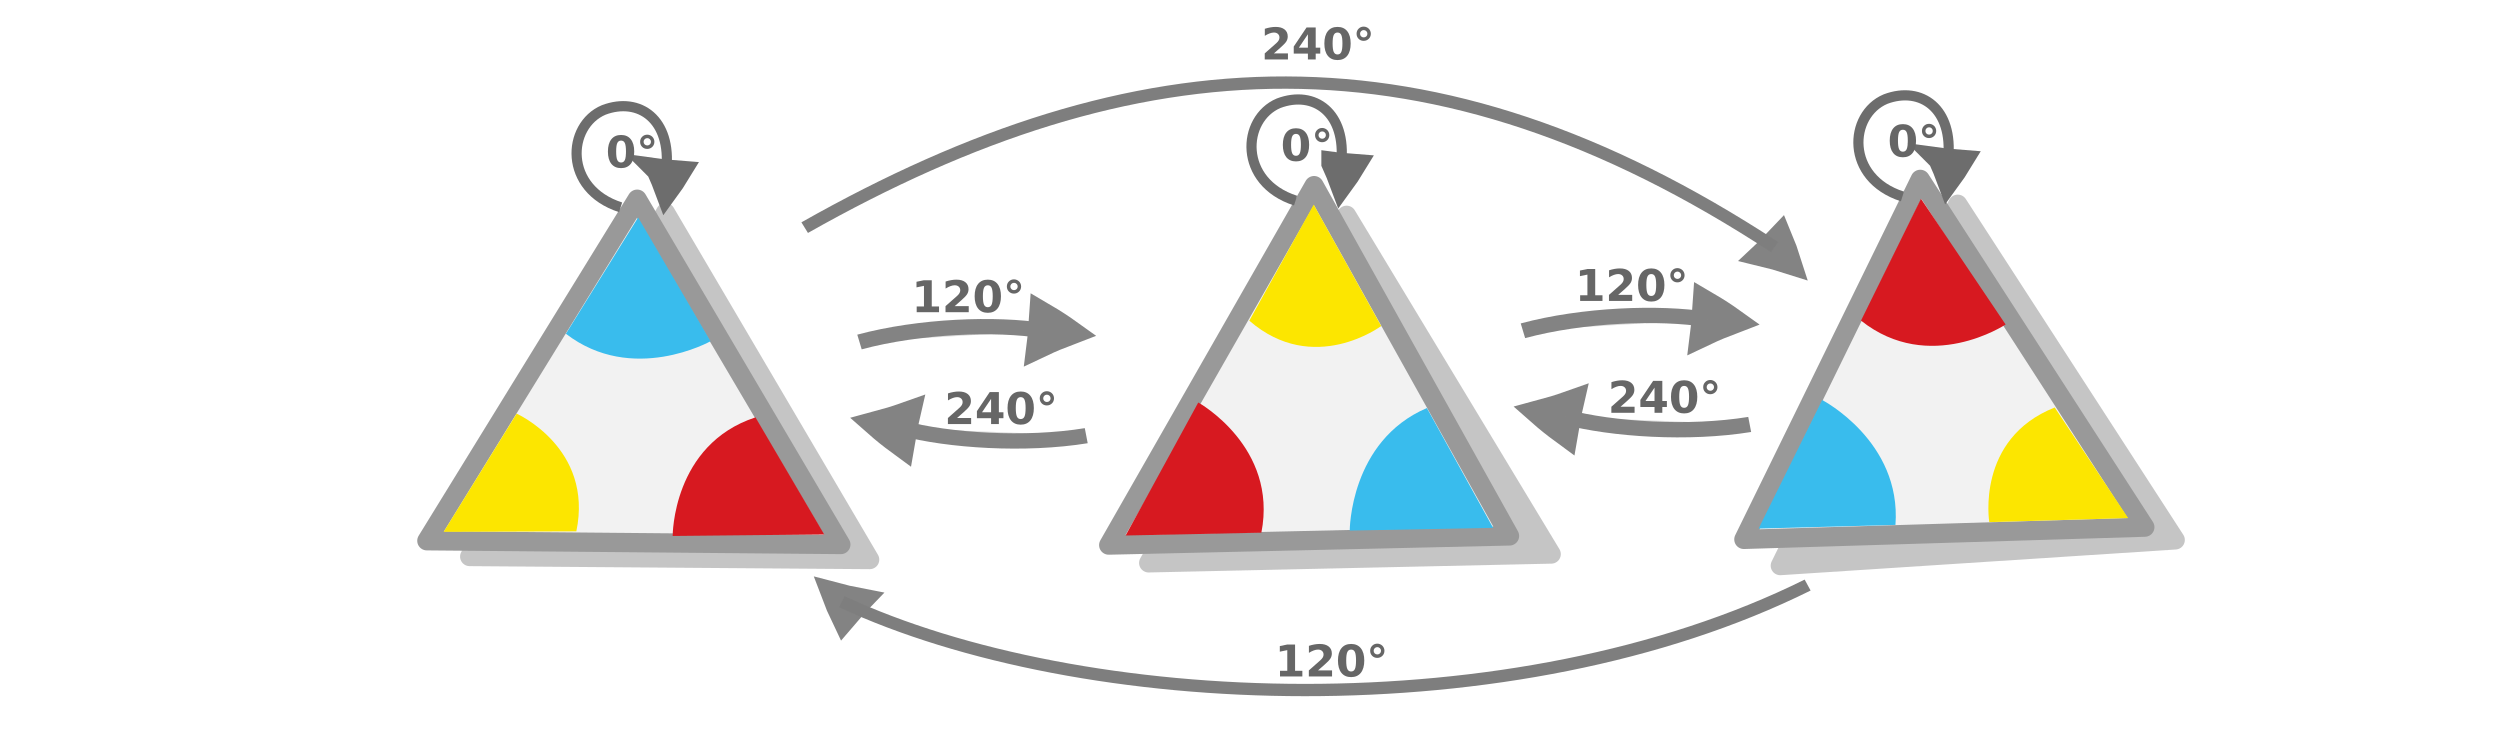
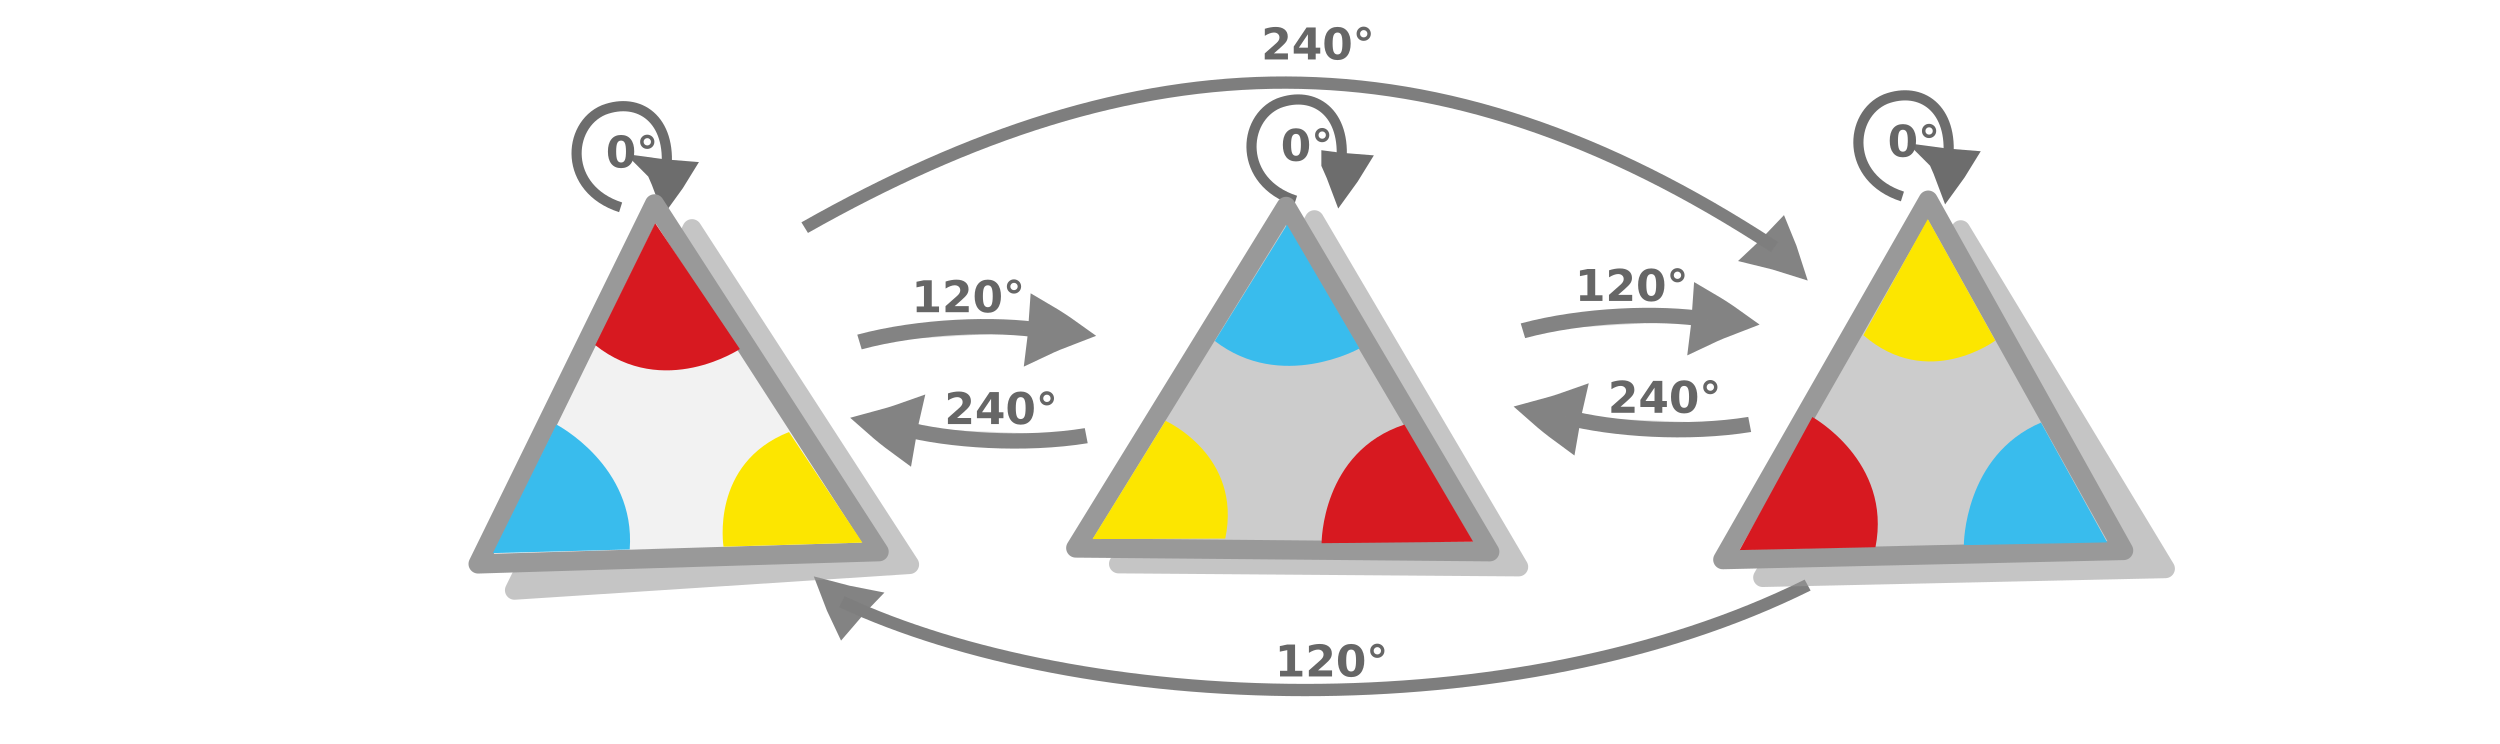
<svg xmlns="http://www.w3.org/2000/svg" viewBox="0 0 595.3 177" version="1.1" id="svg3397">
  <defs id="defs3401" />
  <g id="layer1" style="display:inline">
    <g style="font-style:normal;font-weight:normal;font-size:39.762px;line-height:1.25;font-family:sans-serif;letter-spacing:0px;word-spacing:0px;fill:#000000;fill-opacity:1;stroke:none;stroke-width:0.994" id="text1739" />
    <g style="fill:#dddddd;stroke:#838383;stroke-width:6.389;stroke-miterlimit:10" id="g1482-5-6" transform="matrix(0.3475747,0.1425288,-0.1466068,0.3329914,346.7288,-52.51469)">
      <path style="stroke-width:16.098" id="path1478-9-3" d="m 299.696,211.397 c 5.306,-0.863 10.768,-1.466 16.337,-1.934 -3.454,-4.165 -7.181,-8.262 -11.18,-12.292 -1.784,4.973 -2.932,8.935 -5.157,14.226 z" />
      <path style="fill:none;stroke:#7e7e7e;stroke-width:8.093;stroke-linecap:butt;stroke-linejoin:miter;stroke-miterlimit:10;stroke-dasharray:none;stroke-opacity:1" d="M -263.526,433.286 C -118.244,236.264 48.205,153.453 304.281,204.149" id="path1674-3" />
    </g>
    <g aria-label="120° " style="font-style:normal;font-weight:normal;font-size:10.439px;line-height:1.25;font-family:sans-serif;display:inline;fill:#666666;fill-opacity:1;stroke:none;stroke-width:0.261" id="text5016-7-72">
      <path d="m 304.794,159.729 h 1.733 v -4.919 l -1.779,0.367 v -1.335 l 1.769,-0.367 h 1.866 v 6.254 h 1.733 v 1.356 h -5.321 z" style="font-style:normal;font-variant:normal;font-weight:bold;font-stretch:normal;font-family:sans-serif;-inkscape-font-specification:'sans-serif Bold';fill:#666666;stroke-width:0.261" id="path104121" />
      <path d="m 313.841,159.642 h 3.349 v 1.442 h -5.53 v -1.442 l 2.778,-2.452 q 0.372,-0.336 0.55,-0.658 0.178,-0.321 0.178,-0.668 0,-0.535 -0.362,-0.861 -0.357,-0.326 -0.953,-0.326 -0.459,0 -1.004,0.199 -0.545,0.194 -1.167,0.581 v -1.672 q 0.663,-0.219 1.31,-0.331 0.647,-0.117 1.269,-0.117 1.366,0 2.12,0.601 0.759,0.601 0.759,1.677 0,0.622 -0.321,1.162 -0.321,0.535 -1.351,1.437 z" style="font-style:normal;font-variant:normal;font-weight:bold;font-stretch:normal;font-family:sans-serif;-inkscape-font-specification:'sans-serif Bold';fill:#666666;stroke-width:0.261" id="path104123" />
      <path d="m 322.899,157.272 q 0,-1.427 -0.27,-2.008 -0.265,-0.586 -0.897,-0.586 -0.632,0 -0.902,0.586 -0.27,0.581 -0.27,2.008 0,1.442 0.27,2.034 0.27,0.591 0.902,0.591 0.627,0 0.897,-0.591 0.27,-0.591 0.27,-2.034 z m 1.962,0.015 q 0,1.891 -0.816,2.921 -0.816,1.024 -2.314,1.024 -1.504,0 -2.319,-1.024 -0.816,-1.03 -0.816,-2.921 0,-1.896 0.816,-2.921 0.816,-1.03 2.319,-1.03 1.499,0 2.314,1.03 0.816,1.024 0.816,2.921 z" style="font-style:normal;font-variant:normal;font-weight:bold;font-stretch:normal;font-family:sans-serif;-inkscape-font-specification:'sans-serif Bold';fill:#666666;stroke-width:0.261" id="path104125" />
      <path d="m 327.97,154.092 q -0.367,0 -0.622,0.255 -0.255,0.255 -0.255,0.622 0,0.367 0.25,0.617 0.255,0.25 0.627,0.25 0.367,0 0.622,-0.25 0.255,-0.255 0.255,-0.617 0,-0.367 -0.26,-0.622 -0.255,-0.255 -0.617,-0.255 z m 0,-0.826 q 0.336,0 0.647,0.133 0.311,0.127 0.556,0.367 0.24,0.245 0.362,0.55 0.127,0.306 0.127,0.652 0,0.342 -0.127,0.652 -0.122,0.306 -0.352,0.535 -0.245,0.245 -0.561,0.377 -0.316,0.127 -0.663,0.127 -0.719,0 -1.208,-0.484 -0.484,-0.489 -0.484,-1.208 0,-0.719 0.489,-1.208 0.494,-0.494 1.213,-0.494 z" style="font-style:normal;font-variant:normal;font-weight:bold;font-stretch:normal;font-family:sans-serif;-inkscape-font-specification:'sans-serif Bold';fill:#666666;stroke-width:0.261" id="path104127" />
    </g>
    <g id="g5310" transform="translate(237.3959,-32.05182)">
      <g style="fill:#dddddd;stroke:#838383;stroke-width:6.389;stroke-miterlimit:10" id="g1482" transform="matrix(0.4071839,-0.01439391,0.01381353,0.4181201,42.75289,18.54725)">
        <path style="stroke-width:35.526" id="path1478" transform="matrix(0.4768,-0.02932,0.03214,0.42867,147.58,197.367)" d="m 315.1,101.79 c 10.682,-4.135 21.77,-7.738 33.127,-11.074 -8.518,-8.139 -17.577,-16.01 -27.178,-23.616 -2.04,12.119 -3.103,21.663 -5.949,34.69 z" />
        <path style="stroke-width:10.649;paint-order:markers fill stroke" id="path1480" transform="matrix(0.89574,0,0,0.81736,18.384,154.236)" d="m 197.036,89.49 c 39.237,-9.724 89.303,-9.828 120.462,-3.317" />
      </g>
      <g aria-label="120° " style="font-style:normal;font-weight:normal;font-size:10.439px;line-height:1.25;font-family:sans-serif;fill:#666666;fill-opacity:1;stroke:none;stroke-width:0.261" id="text5016">
        <path d="m 138.866,102.36 h 1.733 v -4.919 l -1.779,0.367 v -1.335 l 1.769,-0.367 h 1.866 v 6.254 h 1.733 v 1.356 h -5.321 z" style="font-style:normal;font-variant:normal;font-weight:bold;font-stretch:normal;font-family:sans-serif;-inkscape-font-specification:'sans-serif Bold';fill:#666666;stroke-width:0.261" id="path104130" />
        <path d="m 147.913,102.273 h 3.349 v 1.442 h -5.53 v -1.442 l 2.778,-2.452 q 0.372,-0.336 0.55,-0.658 0.178,-0.321 0.178,-0.668 0,-0.535 -0.362,-0.861 -0.357,-0.326 -0.953,-0.326 -0.459,0 -1.004,0.199 -0.545,0.194 -1.167,0.581 v -1.672 q 0.663,-0.219 1.31,-0.331 0.647,-0.117 1.269,-0.117 1.366,0 2.12,0.601 0.759,0.601 0.759,1.677 0,0.622 -0.321,1.162 -0.321,0.535 -1.351,1.437 z" style="font-style:normal;font-variant:normal;font-weight:bold;font-stretch:normal;font-family:sans-serif;-inkscape-font-specification:'sans-serif Bold';fill:#666666;stroke-width:0.261" id="path104132" />
        <path d="m 156.971,99.903 q 0,-1.427 -0.27,-2.008 -0.265,-0.586 -0.897,-0.586 -0.632,0 -0.902,0.586 -0.27,0.581 -0.27,2.008 0,1.442 0.27,2.034 0.27,0.591 0.902,0.591 0.627,0 0.897,-0.591 0.27,-0.591 0.27,-2.034 z m 1.962,0.015 q 0,1.891 -0.816,2.921 -0.816,1.024 -2.314,1.024 -1.504,0 -2.319,-1.024 -0.816,-1.03 -0.816,-2.921 0,-1.896 0.816,-2.921 0.816,-1.03 2.319,-1.03 1.499,0 2.314,1.03 0.816,1.025 0.816,2.921 z" style="font-style:normal;font-variant:normal;font-weight:bold;font-stretch:normal;font-family:sans-serif;-inkscape-font-specification:'sans-serif Bold';fill:#666666;stroke-width:0.261" id="path104134" />
        <path d="m 162.042,96.723 q -0.367,0 -0.622,0.255 -0.255,0.255 -0.255,0.622 0,0.367 0.25,0.617 0.255,0.25 0.627,0.25 0.367,0 0.622,-0.25 0.255,-0.255 0.255,-0.617 0,-0.367 -0.26,-0.622 -0.255,-0.255 -0.617,-0.255 z m 0,-0.826 q 0.336,0 0.647,0.133 0.311,0.127 0.556,0.367 0.24,0.245 0.362,0.55 0.127,0.306 0.127,0.652 0,0.342 -0.127,0.652 -0.122,0.306 -0.352,0.535 -0.245,0.245 -0.561,0.377 -0.316,0.127 -0.663,0.127 -0.719,0 -1.208,-0.484 -0.484,-0.489 -0.484,-1.208 0,-0.719 0.489,-1.208 0.494,-0.494 1.213,-0.494 z" style="font-style:normal;font-variant:normal;font-weight:bold;font-stretch:normal;font-family:sans-serif;-inkscape-font-specification:'sans-serif Bold';fill:#666666;stroke-width:0.261" id="path104136" />
      </g>
      <g style="display:inline;fill:#dddddd;stroke:#838383;stroke-width:6.389;stroke-miterlimit:10" id="g1482-1" transform="matrix(-0.4065379,-0.02707046,0.02875949,-0.4173585,251.9259,233.2981)">
        <path style="stroke-width:35.526" id="path1478-0" transform="matrix(0.4768,-0.02932,0.03214,0.42867,147.58,197.367)" d="m 315.1,101.79 c 10.682,-4.135 21.77,-7.738 33.127,-11.074 -8.518,-8.139 -17.577,-16.01 -27.178,-23.616 -2.04,12.119 -3.103,21.663 -5.949,34.69 z" />
        <path style="stroke-width:10.649;paint-order:markers fill stroke" id="path1480-6" transform="matrix(0.89574,0,0,0.81736,18.384,154.236)" d="m 197.036,89.49 c 39.237,-9.724 89.303,-9.828 120.462,-3.317" />
      </g>
      <g aria-label="240° " style="font-style:normal;font-weight:normal;font-size:10.439px;line-height:1.25;font-family:sans-serif;display:inline;fill:#666666;fill-opacity:1;stroke:none;stroke-width:0.261" id="text5016-1">
        <path d="m 148.481,128.907 h 3.349 v 1.442 h -5.53 v -1.442 l 2.778,-2.452 q 0.372,-0.336 0.55,-0.658 0.178,-0.321 0.178,-0.668 0,-0.535 -0.362,-0.861 -0.357,-0.326 -0.953,-0.326 -0.459,0 -1.004,0.199 -0.545,0.194 -1.167,0.581 v -1.672 q 0.663,-0.219 1.31,-0.331 0.647,-0.117 1.269,-0.117 1.366,0 2.12,0.601 0.759,0.601 0.759,1.677 0,0.622 -0.321,1.162 -0.321,0.535 -1.351,1.437 z" style="font-style:normal;font-variant:normal;font-weight:bold;font-stretch:normal;font-family:sans-serif;-inkscape-font-specification:'sans-serif Bold';fill:#666666;stroke-width:0.261" id="path104139" />
        <path d="m 156.58,124.355 -2.151,3.186 h 2.151 z m -0.326,-1.616 h 2.182 v 4.801 h 1.086 v 1.422 h -1.086 v 1.386 h -1.855 v -1.386 h -3.374 v -1.682 z" style="font-style:normal;font-variant:normal;font-weight:bold;font-stretch:normal;font-family:sans-serif;-inkscape-font-specification:'sans-serif Bold';fill:#666666;stroke-width:0.261" id="path104141" />
        <path d="m 164.802,126.537 q 0,-1.427 -0.27,-2.008 -0.265,-0.586 -0.897,-0.586 -0.632,0 -0.902,0.586 -0.27,0.581 -0.27,2.008 0,1.442 0.27,2.034 0.27,0.591 0.902,0.591 0.627,0 0.897,-0.591 0.27,-0.591 0.27,-2.034 z m 1.962,0.015 q 0,1.891 -0.816,2.921 -0.816,1.024 -2.314,1.024 -1.504,0 -2.319,-1.024 -0.816,-1.03 -0.816,-2.921 0,-1.896 0.816,-2.921 0.816,-1.03 2.319,-1.03 1.499,0 2.314,1.03 0.816,1.024 0.816,2.921 z" style="font-style:normal;font-variant:normal;font-weight:bold;font-stretch:normal;font-family:sans-serif;-inkscape-font-specification:'sans-serif Bold';fill:#666666;stroke-width:0.261" id="path104143" />
        <path d="m 169.873,123.356 q -0.367,0 -0.622,0.255 -0.255,0.255 -0.255,0.622 0,0.367 0.25,0.617 0.255,0.25 0.627,0.25 0.367,0 0.622,-0.25 0.255,-0.255 0.255,-0.617 0,-0.367 -0.26,-0.622 -0.255,-0.255 -0.617,-0.255 z m 0,-0.826 q 0.336,0 0.647,0.133 0.311,0.127 0.556,0.367 0.24,0.245 0.362,0.55 0.127,0.306 0.127,0.652 0,0.342 -0.127,0.652 -0.122,0.306 -0.352,0.535 -0.245,0.245 -0.561,0.377 -0.316,0.127 -0.663,0.127 -0.719,0 -1.208,-0.484 -0.484,-0.489 -0.484,-1.208 0,-0.719 0.489,-1.208 0.494,-0.494 1.213,-0.494 z" style="font-style:normal;font-variant:normal;font-weight:bold;font-stretch:normal;font-family:sans-serif;-inkscape-font-specification:'sans-serif Bold';fill:#666666;stroke-width:0.261" id="path104145" />
      </g>
    </g>
    <g id="g5310-1" transform="translate(79.41534,-29.3769)" style="display:inline">
      <g style="fill:#dddddd;stroke:#838383;stroke-width:6.389;stroke-miterlimit:10" id="g1482-7" transform="matrix(0.4071839,-0.01439391,0.01381353,0.4181201,42.75289,18.54725)">
        <path style="stroke-width:35.526" id="path1478-7" transform="matrix(0.4768,-0.02932,0.03214,0.42867,147.58,197.367)" d="m 315.1,101.79 c 10.682,-4.135 21.77,-7.738 33.127,-11.074 -8.518,-8.139 -17.577,-16.01 -27.178,-23.616 -2.04,12.119 -3.103,21.663 -5.949,34.69 z" />
        <path style="stroke-width:10.649;paint-order:markers fill stroke" id="path1480-1" transform="matrix(0.89574,0,0,0.81736,18.384,154.236)" d="m 197.036,89.49 c 39.237,-9.724 89.303,-9.828 120.462,-3.317" />
      </g>
      <g aria-label="120° " style="font-style:normal;font-weight:normal;font-size:10.439px;line-height:1.25;font-family:sans-serif;fill:#666666;fill-opacity:1;stroke:none;stroke-width:0.261" id="text5016-15">
        <path d="m 138.866,102.36 h 1.733 v -4.919 l -1.779,0.367 v -1.335 l 1.769,-0.367 h 1.866 v 6.254 h 1.733 v 1.356 h -5.321 z" style="font-style:normal;font-variant:normal;font-weight:bold;font-stretch:normal;font-family:sans-serif;-inkscape-font-specification:'sans-serif Bold';fill:#666666;stroke-width:0.261" id="path104148" />
        <path d="m 147.913,102.273 h 3.349 v 1.442 h -5.53 v -1.442 l 2.778,-2.452 q 0.372,-0.336 0.55,-0.658 0.178,-0.321 0.178,-0.668 0,-0.535 -0.362,-0.861 -0.357,-0.326 -0.953,-0.326 -0.459,0 -1.004,0.199 -0.545,0.194 -1.167,0.581 v -1.672 q 0.663,-0.219 1.31,-0.331 0.647,-0.117 1.269,-0.117 1.366,0 2.12,0.601 0.759,0.601 0.759,1.677 0,0.622 -0.321,1.162 -0.321,0.535 -1.351,1.437 z" style="font-style:normal;font-variant:normal;font-weight:bold;font-stretch:normal;font-family:sans-serif;-inkscape-font-specification:'sans-serif Bold';fill:#666666;stroke-width:0.261" id="path104150" />
        <path d="m 156.971,99.903 q 0,-1.427 -0.27,-2.008 -0.265,-0.586 -0.897,-0.586 -0.632,0 -0.902,0.586 -0.27,0.581 -0.27,2.008 0,1.442 0.27,2.034 0.27,0.591 0.902,0.591 0.627,0 0.897,-0.591 0.27,-0.591 0.27,-2.034 z m 1.962,0.015 q 0,1.891 -0.816,2.921 -0.816,1.024 -2.314,1.024 -1.504,0 -2.319,-1.024 -0.816,-1.03 -0.816,-2.921 0,-1.896 0.816,-2.921 0.816,-1.03 2.319,-1.03 1.499,0 2.314,1.03 0.816,1.025 0.816,2.921 z" style="font-style:normal;font-variant:normal;font-weight:bold;font-stretch:normal;font-family:sans-serif;-inkscape-font-specification:'sans-serif Bold';fill:#666666;stroke-width:0.261" id="path104152" />
        <path d="m 162.042,96.723 q -0.367,0 -0.622,0.255 -0.255,0.255 -0.255,0.622 0,0.367 0.25,0.617 0.255,0.25 0.627,0.25 0.367,0 0.622,-0.25 0.255,-0.255 0.255,-0.617 0,-0.367 -0.26,-0.622 -0.255,-0.255 -0.617,-0.255 z m 0,-0.826 q 0.336,0 0.647,0.133 0.311,0.127 0.556,0.367 0.24,0.245 0.362,0.55 0.127,0.306 0.127,0.652 0,0.342 -0.127,0.652 -0.122,0.306 -0.352,0.535 -0.245,0.245 -0.561,0.377 -0.316,0.127 -0.663,0.127 -0.719,0 -1.208,-0.484 -0.484,-0.489 -0.484,-1.208 0,-0.719 0.489,-1.208 0.494,-0.494 1.213,-0.494 z" style="font-style:normal;font-variant:normal;font-weight:bold;font-stretch:normal;font-family:sans-serif;-inkscape-font-specification:'sans-serif Bold';fill:#666666;stroke-width:0.261" id="path104154" />
      </g>
      <g style="display:inline;fill:#dddddd;stroke:#838383;stroke-width:6.389;stroke-miterlimit:10" id="g1482-1-7" transform="matrix(-0.4065379,-0.02707046,0.02875949,-0.4173585,251.9259,233.2981)">
        <path style="stroke-width:35.526" id="path1478-0-7" transform="matrix(0.4768,-0.02932,0.03214,0.42867,147.58,197.367)" d="m 315.1,101.79 c 10.682,-4.135 21.77,-7.738 33.127,-11.074 -8.518,-8.139 -17.577,-16.01 -27.178,-23.616 -2.04,12.119 -3.103,21.663 -5.949,34.69 z" />
        <path style="stroke-width:10.649;paint-order:markers fill stroke" id="path1480-6-6" transform="matrix(0.89574,0,0,0.81736,18.384,154.236)" d="m 197.036,89.49 c 39.237,-9.724 89.303,-9.828 120.462,-3.317" />
      </g>
      <g aria-label="240° " style="font-style:normal;font-weight:normal;font-size:10.439px;line-height:1.25;font-family:sans-serif;display:inline;fill:#666666;fill-opacity:1;stroke:none;stroke-width:0.261" id="text5016-1-7">
        <path d="m 148.481,128.907 h 3.349 v 1.442 h -5.53 v -1.442 l 2.778,-2.452 q 0.372,-0.336 0.55,-0.658 0.178,-0.321 0.178,-0.668 0,-0.535 -0.362,-0.861 -0.357,-0.326 -0.953,-0.326 -0.459,0 -1.004,0.199 -0.545,0.194 -1.167,0.581 v -1.672 q 0.663,-0.219 1.31,-0.331 0.647,-0.117 1.269,-0.117 1.366,0 2.12,0.601 0.759,0.601 0.759,1.677 0,0.622 -0.321,1.162 -0.321,0.535 -1.351,1.437 z" style="font-style:normal;font-variant:normal;font-weight:bold;font-stretch:normal;font-family:sans-serif;-inkscape-font-specification:'sans-serif Bold';fill:#666666;stroke-width:0.261" id="path104157" />
        <path d="m 156.58,124.355 -2.151,3.186 h 2.151 z m -0.326,-1.616 h 2.182 v 4.801 h 1.086 v 1.422 h -1.086 v 1.386 h -1.855 v -1.386 h -3.374 v -1.682 z" style="font-style:normal;font-variant:normal;font-weight:bold;font-stretch:normal;font-family:sans-serif;-inkscape-font-specification:'sans-serif Bold';fill:#666666;stroke-width:0.261" id="path104159" />
        <path d="m 164.802,126.537 q 0,-1.427 -0.27,-2.008 -0.265,-0.586 -0.897,-0.586 -0.632,0 -0.902,0.586 -0.27,0.581 -0.27,2.008 0,1.442 0.27,2.034 0.27,0.591 0.902,0.591 0.627,0 0.897,-0.591 0.27,-0.591 0.27,-2.034 z m 1.962,0.015 q 0,1.891 -0.816,2.921 -0.816,1.024 -2.314,1.024 -1.504,0 -2.319,-1.024 -0.816,-1.03 -0.816,-2.921 0,-1.896 0.816,-2.921 0.816,-1.03 2.319,-1.03 1.499,0 2.314,1.03 0.816,1.024 0.816,2.921 z" style="font-style:normal;font-variant:normal;font-weight:bold;font-stretch:normal;font-family:sans-serif;-inkscape-font-specification:'sans-serif Bold';fill:#666666;stroke-width:0.261" id="path104161" />
        <path d="m 169.873,123.356 q -0.367,0 -0.622,0.255 -0.255,0.255 -0.255,0.622 0,0.367 0.25,0.617 0.255,0.25 0.627,0.25 0.367,0 0.622,-0.25 0.255,-0.255 0.255,-0.617 0,-0.367 -0.26,-0.622 -0.255,-0.255 -0.617,-0.255 z m 0,-0.826 q 0.336,0 0.647,0.133 0.311,0.127 0.556,0.367 0.24,0.245 0.362,0.55 0.127,0.306 0.127,0.652 0,0.342 -0.127,0.652 -0.122,0.306 -0.352,0.535 -0.245,0.245 -0.561,0.377 -0.316,0.127 -0.663,0.127 -0.719,0 -1.208,-0.484 -0.484,-0.489 -0.484,-1.208 0,-0.719 0.489,-1.208 0.494,-0.494 1.213,-0.494 z" style="font-style:normal;font-variant:normal;font-weight:bold;font-stretch:normal;font-family:sans-serif;-inkscape-font-specification:'sans-serif Bold';fill:#666666;stroke-width:0.261" id="path104163" />
      </g>
    </g>
-     <g id="g1779" transform="matrix(1.091619,0,0,1.091619,-188.2861,-3.402827)" style="display:inline">
-       <path style="opacity:0.57;fill:#999999;stroke:#999999;stroke-width:4.165;stroke-linecap:butt;stroke-linejoin:round;stroke-miterlimit:4;stroke-dasharray:none;stroke-opacity:1" d="M 362.2,125.191 317.644,49.477 274.924,124.53 Z" id="path1725-3" />
-       <path style="fill:#f2f2f2;stroke:#999999;stroke-width:4.2;stroke-linecap:butt;stroke-linejoin:round;stroke-miterlimit:4;stroke-dasharray:none;stroke-opacity:1" d="M 355.899,121.897 311.474,46.568 265.595,121.078 Z" id="path1725" />
-       <path style="fill:#39bced;fill-opacity:1;stroke:#000000;stroke-width:0;stroke-linecap:butt;stroke-linejoin:miter;stroke-miterlimit:4;stroke-dasharray:none;stroke-opacity:1" d="m 295.924,75.922 c 14.507,11.167 31.546,1.635 31.546,1.635 L 311.684,50.552 Z" id="path1742" />
-       <path style="fill:#d71920;fill-opacity:1;stroke:#000000;stroke-width:0;stroke-linecap:butt;stroke-linejoin:miter;stroke-miterlimit:4;stroke-dasharray:none;stroke-opacity:1" d="m 337.278,94.155 c -18.135,5.947 -18.061,25.877 -18.061,25.877 l 33.059,-0.334 z" id="path1742-6" />
-       <path style="fill:#fce600;fill-opacity:1;stroke:#000000;stroke-width:0;stroke-linecap:butt;stroke-linejoin:miter;stroke-miterlimit:4;stroke-dasharray:none;stroke-opacity:1" d="M 298.206,119.022 C 301.983,100.862 285.178,93.346 285.178,93.346 L 269.253,119.129 Z" id="path1742-6-7" />
-     </g>
-     <g id="g1779-5" transform="matrix(-0.5328988,0.9527067,-0.9527067,-0.5328988,569.7963,-144.3121)" style="display:inline">
-       <path style="opacity:0.57;fill:#999999;stroke:#999999;stroke-width:4.165;stroke-linecap:butt;stroke-linejoin:round;stroke-miterlimit:4;stroke-dasharray:none;stroke-opacity:1" d="M 355.045,112.399 310.489,36.685 267.768,111.738 Z" id="path1725-3-3" />
-       <path style="fill:#f2f2f2;stroke:#999999;stroke-width:4.2;stroke-linecap:butt;stroke-linejoin:round;stroke-miterlimit:4;stroke-dasharray:none;stroke-opacity:1" d="M 355.899,121.897 311.474,46.568 265.595,121.078 Z" id="path1725-5" />
-       <path style="fill:#39bced;fill-opacity:1;stroke:#000000;stroke-width:0;stroke-linecap:butt;stroke-linejoin:miter;stroke-miterlimit:4;stroke-dasharray:none;stroke-opacity:1" d="m 295.924,75.922 c 14.507,11.167 31.546,1.635 31.546,1.635 L 311.684,50.552 Z" id="path1742-62" />
-       <path style="fill:#d71920;fill-opacity:1;stroke:#000000;stroke-width:0;stroke-linecap:butt;stroke-linejoin:miter;stroke-miterlimit:4;stroke-dasharray:none;stroke-opacity:1" d="m 337.278,94.155 c -18.135,5.947 -18.061,25.877 -18.061,25.877 l 33.059,-0.334 z" id="path1742-6-9" />
-       <path style="fill:#fce600;fill-opacity:1;stroke:#000000;stroke-width:0;stroke-linecap:butt;stroke-linejoin:miter;stroke-miterlimit:4;stroke-dasharray:none;stroke-opacity:1" d="M 298.206,119.022 C 301.983,100.862 285.178,93.346 285.178,93.346 L 269.253,119.129 Z" id="path1742-6-7-1" />
-     </g>
-     <g id="g1779-5-2" transform="matrix(-0.6004419,-0.9116473,0.9116473,-0.6004419,559.8188,440.3558)" style="display:inline">
-       <path style="opacity:0.57;fill:#999999;stroke:#999999;stroke-width:4.165;stroke-linecap:butt;stroke-linejoin:round;stroke-miterlimit:4;stroke-dasharray:none;stroke-opacity:1" d="M 346.882,125.754 302.326,50.04 259.606,125.093 Z" id="path1725-3-3-7" />
-       <path style="fill:#f2f2f2;stroke:#999999;stroke-width:4.2;stroke-linecap:butt;stroke-linejoin:round;stroke-miterlimit:4;stroke-dasharray:none;stroke-opacity:1" d="M 355.899,121.897 311.474,46.568 265.595,121.078 Z" id="path1725-5-0" />
-       <path style="fill:#39bced;fill-opacity:1;stroke:#000000;stroke-width:0;stroke-linecap:butt;stroke-linejoin:miter;stroke-miterlimit:4;stroke-dasharray:none;stroke-opacity:1" d="m 295.924,75.922 c 14.507,11.167 31.546,1.635 31.546,1.635 L 311.684,50.552 Z" id="path1742-62-9" />
-       <path style="fill:#d71920;fill-opacity:1;stroke:#000000;stroke-width:0;stroke-linecap:butt;stroke-linejoin:miter;stroke-miterlimit:4;stroke-dasharray:none;stroke-opacity:1" d="m 337.278,94.155 c -18.135,5.947 -18.061,25.877 -18.061,25.877 l 33.059,-0.334 z" id="path1742-6-9-3" />
-       <path style="fill:#fce600;fill-opacity:1;stroke:#000000;stroke-width:0;stroke-linecap:butt;stroke-linejoin:miter;stroke-miterlimit:4;stroke-dasharray:none;stroke-opacity:1" d="M 298.206,119.022 C 301.983,100.862 285.178,93.346 285.178,93.346 L 269.253,119.129 Z" id="path1742-6-7-1-6" />
-     </g>
    <g style="display:inline;fill:#dddddd;stroke:#838383;stroke-width:6.389;stroke-miterlimit:10" id="g1482-5-6-0" transform="matrix(-0.3548843,-0.1258766,0.1282925,-0.339508,283.8891,252.4448)">
      <path style="stroke-width:16.098" id="path1478-9-3-8" d="m 299.696,211.397 c 5.306,-0.863 10.768,-1.466 16.337,-1.934 -3.454,-4.165 -7.181,-8.262 -11.18,-12.292 -1.784,4.973 -2.932,8.935 -5.157,14.226 z" />
      <path style="fill:none;stroke:#7e7e7e;stroke-width:8.093;stroke-linecap:butt;stroke-linejoin:miter;stroke-miterlimit:10;stroke-dasharray:none;stroke-opacity:1" d="M -257.91,428.836 C -116.579,274.181 142.485,190.197 309.803,206.678" id="path1674-3-8" />
    </g>
    <g aria-label="240° " style="font-style:normal;font-weight:normal;font-size:10.439px;line-height:1.25;font-family:sans-serif;display:inline;fill:#666666;fill-opacity:1;stroke:none;stroke-width:0.261" id="text5016-7-72-5">
      <path d="m 303.339,12.713 h 3.349 v 1.442 h -5.53 v -1.442 l 2.778,-2.452 q 0.372,-0.336 0.55,-0.658 0.178,-0.321 0.178,-0.668 0,-0.535 -0.362,-0.861 -0.357,-0.326 -0.953,-0.326 -0.459,0 -1.004,0.199 -0.545,0.194 -1.167,0.581 v -1.672 q 0.663,-0.219 1.31,-0.331 0.647,-0.117 1.269,-0.117 1.366,0 2.12,0.601 0.759,0.601 0.759,1.677 0,0.622 -0.321,1.162 -0.321,0.535 -1.351,1.437 z" style="font-style:normal;font-variant:normal;font-weight:bold;font-stretch:normal;font-family:sans-serif;-inkscape-font-specification:'sans-serif Bold';fill:#666666;stroke-width:0.261" id="path104166" />
      <path d="m 311.438,8.161 -2.151,3.186 h 2.151 z m -0.326,-1.616 h 2.182 v 4.801 h 1.086 v 1.422 h -1.086 v 1.386 h -1.855 v -1.386 h -3.374 v -1.682 z" style="font-style:normal;font-variant:normal;font-weight:bold;font-stretch:normal;font-family:sans-serif;-inkscape-font-specification:'sans-serif Bold';fill:#666666;stroke-width:0.261" id="path104168" />
      <path d="m 319.66,10.342 q 0,-1.427 -0.27,-2.008 -0.265,-0.586 -0.897,-0.586 -0.632,0 -0.902,0.586 -0.27,0.581 -0.27,2.008 0,1.442 0.27,2.034 0.27,0.591 0.902,0.591 0.627,0 0.897,-0.591 0.27,-0.591 0.27,-2.034 z m 1.962,0.015 q 0,1.891 -0.816,2.921 -0.816,1.025 -2.314,1.025 -1.504,0 -2.319,-1.025 -0.816,-1.03 -0.816,-2.921 0,-1.896 0.816,-2.921 0.816,-1.03 2.319,-1.03 1.499,0 2.314,1.03 0.816,1.025 0.816,2.921 z" style="font-style:normal;font-variant:normal;font-weight:bold;font-stretch:normal;font-family:sans-serif;-inkscape-font-specification:'sans-serif Bold';fill:#666666;stroke-width:0.261" id="path104170" />
      <path d="m 324.731,7.162 q -0.367,0 -0.622,0.255 -0.255,0.255 -0.255,0.622 0,0.367 0.25,0.617 0.255,0.25 0.627,0.25 0.367,0 0.622,-0.25 0.255,-0.255 0.255,-0.617 0,-0.367 -0.26,-0.622 -0.255,-0.255 -0.617,-0.255 z m 0,-0.826 q 0.336,0 0.647,0.133 0.311,0.127 0.556,0.367 0.24,0.245 0.362,0.55 0.127,0.306 0.127,0.652 0,0.342 -0.127,0.652 -0.122,0.306 -0.352,0.535 -0.245,0.245 -0.561,0.377 -0.316,0.127 -0.663,0.127 -0.719,0 -1.208,-0.484 -0.484,-0.489 -0.484,-1.208 0,-0.719 0.489,-1.208 0.494,-0.494 1.213,-0.494 z" style="font-style:normal;font-variant:normal;font-weight:bold;font-stretch:normal;font-family:sans-serif;-inkscape-font-specification:'sans-serif Bold';fill:#666666;stroke-width:0.261" id="path104172" />
    </g>
    <g stroke="#6d6d6d" fill="none" stroke-width="6.389" stroke-miterlimit="10" id="g3795" transform="matrix(0.4180386,0,0,0.4180386,-2.388392,-48.08072)">
      <path d="m 380.44,211.86 c 1.812,3.907 3.45,7.985 5.003,12.174 2.577,-3.5 5.042,-7.195 7.396,-11.087 -4.331,-0.365 -7.723,-0.447 -12.4,-1.088 z" stroke-width="13.021" id="path3791" />
      <path d="m 359.877,145.951 c -20.596,59.686 -86.692,54.158 -102.137,15.048 -13.232,-37.698 11.609,-71.008 64.182,-63.867" stroke-width="10.649" paint-order="markers fill stroke" transform="matrix(0.01423,0.54478,-0.5436,0.0117,433.444,35.347)" id="path3793" />
      <g aria-label="0° " style="font-style:normal;font-weight:normal;font-size:24.971px;line-height:1.25;font-family:sans-serif;display:inline;fill:#666666;fill-opacity:1;stroke:none;stroke-width:0.624" id="text5016-7-72-5-3">
        <path d="m 362.28,201.305 q 0,-3.414 -0.646,-4.804 -0.634,-1.402 -2.146,-1.402 -1.512,0 -2.158,1.402 -0.646,1.39 -0.646,4.804 0,3.451 0.646,4.865 0.646,1.414 2.158,1.414 1.5,0 2.146,-1.414 0.646,-1.414 0.646,-4.865 z m 4.694,0.037 q 0,4.524 -1.951,6.986 -1.951,2.451 -5.535,2.451 -3.597,0 -5.548,-2.451 -1.951,-2.463 -1.951,-6.986 0,-4.536 1.951,-6.986 1.951,-2.463 5.548,-2.463 3.585,0 5.535,2.463 1.951,2.451 1.951,6.986 z" style="font-style:normal;font-variant:normal;font-weight:bold;font-stretch:normal;font-family:sans-serif;-inkscape-font-specification:'sans-serif Bold';fill:#666666;stroke-width:0.624" id="path104175" />
        <path d="m 374.412,193.697 q -0.878,0 -1.488,0.61 -0.61,0.61 -0.61,1.488 0,0.878 0.597,1.475 0.61,0.597 1.5,0.597 0.878,0 1.488,-0.597 0.61,-0.61 0.61,-1.475 0,-0.878 -0.622,-1.488 -0.61,-0.61 -1.475,-0.61 z m 0,-1.975 q 0.805,0 1.548,0.317 0.744,0.305 1.329,0.878 0.573,0.585 0.866,1.317 0.305,0.732 0.305,1.561 0,0.817 -0.305,1.561 -0.293,0.732 -0.841,1.28 -0.585,0.585 -1.341,0.902 -0.756,0.305 -1.585,0.305 -1.719,0 -2.89,-1.158 -1.158,-1.171 -1.158,-2.89 0,-1.719 1.171,-2.89 1.183,-1.183 2.902,-1.183 z" style="font-style:normal;font-variant:normal;font-weight:bold;font-stretch:normal;font-family:sans-serif;-inkscape-font-specification:'sans-serif Bold';fill:#666666;stroke-width:0.624" id="path104177" />
      </g>
    </g>
    <g stroke="#6d6d6d" fill="none" stroke-width="6.389" stroke-miterlimit="10" id="g3795-7" transform="matrix(0.4180386,0,0,0.4180386,158.3235,-49.67801)" style="display:inline">
      <path d="m 380.44,211.86 c 1.812,3.907 3.45,7.985 5.003,12.174 2.577,-3.5 5.042,-7.195 7.396,-11.087 -4.331,-0.365 -7.723,-0.447 -12.4,-1.088 z" stroke-width="13.021" id="path3791-5" />
      <path d="m 359.877,145.951 c -20.596,59.686 -86.692,54.158 -102.137,15.048 -13.232,-37.698 11.609,-71.008 64.182,-63.867" stroke-width="10.649" paint-order="markers fill stroke" transform="matrix(0.01423,0.54478,-0.5436,0.0117,433.444,35.347)" id="path3793-3" />
      <g aria-label="0° " style="font-style:normal;font-weight:normal;font-size:24.971px;line-height:1.25;font-family:sans-serif;display:inline;fill:#666666;fill-opacity:1;stroke:none;stroke-width:0.624" id="text5016-7-72-5-3-5">
        <path d="m 362.28,201.305 q 0,-3.414 -0.646,-4.804 -0.634,-1.402 -2.146,-1.402 -1.512,0 -2.158,1.402 -0.646,1.39 -0.646,4.804 0,3.451 0.646,4.865 0.646,1.414 2.158,1.414 1.5,0 2.146,-1.414 0.646,-1.414 0.646,-4.865 z m 4.694,0.037 q 0,4.524 -1.951,6.986 -1.951,2.451 -5.535,2.451 -3.597,0 -5.548,-2.451 -1.951,-2.463 -1.951,-6.986 0,-4.536 1.951,-6.986 1.951,-2.463 5.548,-2.463 3.585,0 5.535,2.463 1.951,2.451 1.951,6.986 z" style="font-style:normal;font-variant:normal;font-weight:bold;font-stretch:normal;font-family:sans-serif;-inkscape-font-specification:'sans-serif Bold';fill:#666666;stroke-width:0.624" id="path104180" />
        <path d="m 374.412,193.697 q -0.878,0 -1.488,0.61 -0.61,0.61 -0.61,1.488 0,0.878 0.597,1.475 0.61,0.597 1.5,0.597 0.878,0 1.488,-0.597 0.61,-0.61 0.61,-1.475 0,-0.878 -0.622,-1.488 -0.61,-0.61 -1.475,-0.61 z m 0,-1.975 q 0.805,0 1.548,0.317 0.744,0.305 1.329,0.878 0.573,0.585 0.866,1.317 0.305,0.732 0.305,1.561 0,0.817 -0.305,1.561 -0.293,0.732 -0.841,1.28 -0.585,0.585 -1.341,0.902 -0.756,0.305 -1.585,0.305 -1.719,0 -2.89,-1.158 -1.158,-1.171 -1.158,-2.89 0,-1.719 1.171,-2.89 1.183,-1.183 2.902,-1.183 z" style="font-style:normal;font-variant:normal;font-weight:bold;font-stretch:normal;font-family:sans-serif;-inkscape-font-specification:'sans-serif Bold';fill:#666666;stroke-width:0.624" id="path104182" />
      </g>
    </g>
    <g stroke="#6d6d6d" fill="none" stroke-width="6.389" stroke-miterlimit="10" id="g3795-2" transform="matrix(0.4180386,0,0,0.4180386,302.8369,-50.66286)" style="display:inline">
      <path d="m 380.44,211.86 c 1.812,3.907 3.45,7.985 5.003,12.174 2.577,-3.5 5.042,-7.195 7.396,-11.087 -4.331,-0.365 -7.723,-0.447 -12.4,-1.088 z" stroke-width="13.021" id="path3791-9" />
      <path d="m 359.877,145.951 c -20.596,59.686 -86.692,54.158 -102.137,15.048 -13.232,-37.698 11.609,-71.008 64.182,-63.867" stroke-width="10.649" paint-order="markers fill stroke" transform="matrix(0.01423,0.54478,-0.5436,0.0117,433.444,35.347)" id="path3793-1" />
      <g aria-label="0° " style="font-style:normal;font-weight:normal;font-size:24.971px;line-height:1.25;font-family:sans-serif;display:inline;fill:#666666;fill-opacity:1;stroke:none;stroke-width:0.624" id="text5016-7-72-5-3-2">
        <path d="m 362.28,201.305 q 0,-3.414 -0.646,-4.804 -0.634,-1.402 -2.146,-1.402 -1.512,0 -2.158,1.402 -0.646,1.39 -0.646,4.804 0,3.451 0.646,4.865 0.646,1.414 2.158,1.414 1.5,0 2.146,-1.414 0.646,-1.414 0.646,-4.865 z m 4.694,0.037 q 0,4.524 -1.951,6.986 -1.951,2.451 -5.535,2.451 -3.597,0 -5.548,-2.451 -1.951,-2.463 -1.951,-6.986 0,-4.536 1.951,-6.986 1.951,-2.463 5.548,-2.463 3.585,0 5.535,2.463 1.951,2.451 1.951,6.986 z" style="font-style:normal;font-variant:normal;font-weight:bold;font-stretch:normal;font-family:sans-serif;-inkscape-font-specification:'sans-serif Bold';fill:#666666;stroke-width:0.624" id="path104185" />
        <path d="m 374.412,193.697 q -0.878,0 -1.488,0.61 -0.61,0.61 -0.61,1.488 0,0.878 0.597,1.475 0.61,0.597 1.5,0.597 0.878,0 1.488,-0.597 0.61,-0.61 0.61,-1.475 0,-0.878 -0.622,-1.488 -0.61,-0.61 -1.475,-0.61 z m 0,-1.975 q 0.805,0 1.548,0.317 0.744,0.305 1.329,0.878 0.573,0.585 0.866,1.317 0.305,0.732 0.305,1.561 0,0.817 -0.305,1.561 -0.293,0.732 -0.841,1.28 -0.585,0.585 -1.341,0.902 -0.756,0.305 -1.585,0.305 -1.719,0 -2.89,-1.158 -1.158,-1.171 -1.158,-2.89 0,-1.719 1.171,-2.89 1.183,-1.183 2.902,-1.183 z" style="font-style:normal;font-variant:normal;font-weight:bold;font-stretch:normal;font-family:sans-serif;-inkscape-font-specification:'sans-serif Bold';fill:#666666;stroke-width:0.624" id="path104187" />
      </g>
    </g>
+     <text xml:space="preserve" style="font-style:normal;font-weight:normal;font-size:39.762px;line-height:1.25;font-family:sans-serif;letter-spacing:0px;word-spacing:0px;display:inline;fill:#000000;fill-opacity:1;stroke:none;stroke-width:0.994" x="530.527" y="-200.812" id="text1739-0" />
+     <g id="g1779-8" transform="matrix(1.091619,0,0,1.091619,-33.76555,-1.68097)" style="display:inline">
+       <path style="opacity:0.57;fill:#999999;stroke:#999999;stroke-width:4.165;stroke-linecap:butt;stroke-linejoin:round;stroke-miterlimit:4;stroke-dasharray:none;stroke-opacity:1" d="M 362.2,125.191 317.644,49.477 274.924,124.53 Z" id="path1725-3-5" />
+       <path style="fill:#cccccc;stroke:#999999;stroke-width:4.2;stroke-linecap:butt;stroke-linejoin:round;stroke-miterlimit:4;stroke-dasharray:none;stroke-opacity:1" d="M 355.899,121.897 311.474,46.568 265.595,121.078 Z" id="path1725-0" />
+       <path style="fill:#39bced;fill-opacity:1;stroke:#000000;stroke-width:0;stroke-linecap:butt;stroke-linejoin:miter;stroke-miterlimit:4;stroke-dasharray:none;stroke-opacity:1" d="m 295.924,75.922 c 14.507,11.167 31.546,1.635 31.546,1.635 L 311.684,50.552 Z" id="path1742-64" />
+       <path style="fill:#d71920;fill-opacity:1;stroke:#000000;stroke-width:0;stroke-linecap:butt;stroke-linejoin:miter;stroke-miterlimit:4;stroke-dasharray:none;stroke-opacity:1" d="m 337.278,94.155 c -18.135,5.947 -18.061,25.877 -18.061,25.877 l 33.059,-0.334 z" id="path1742-6-6" />
+       <path style="fill:#fce600;fill-opacity:1;stroke:#000000;stroke-width:0;stroke-linecap:butt;stroke-linejoin:miter;stroke-miterlimit:4;stroke-dasharray:none;stroke-opacity:1" d="M 298.206,119.022 C 301.983,100.862 285.178,93.346 285.178,93.346 L 269.253,119.129 Z" id="path1742-6-7-2" />
+     </g>
+     <g id="g1779-5-5" transform="matrix(-0.5328988,0.9527067,-0.9527067,-0.5328988,716.0255,-140.8496)" style="display:inline">
+       <path style="opacity:0.57;fill:#999999;stroke:#999999;stroke-width:4.165;stroke-linecap:butt;stroke-linejoin:round;stroke-miterlimit:4;stroke-dasharray:none;stroke-opacity:1" d="M 355.045,112.399 310.489,36.685 267.768,111.738 Z" id="path1725-3-3-8" />
+       <path style="fill:#cccccc;stroke:#999999;stroke-width:4.2;stroke-linecap:butt;stroke-linejoin:round;stroke-miterlimit:4;stroke-dasharray:none;stroke-opacity:1" d="M 355.899,121.897 311.474,46.568 265.595,121.078 Z" id="path1725-5-6" />
+       <path style="fill:#39bced;fill-opacity:1;stroke:#000000;stroke-width:0;stroke-linecap:butt;stroke-linejoin:miter;stroke-miterlimit:4;stroke-dasharray:none;stroke-opacity:1" d="m 295.924,75.922 c 14.507,11.167 31.546,1.635 31.546,1.635 L 311.684,50.552 Z" id="path1742-62-2" />
+       <path style="fill:#d71920;fill-opacity:1;stroke:#000000;stroke-width:0;stroke-linecap:butt;stroke-linejoin:miter;stroke-miterlimit:4;stroke-dasharray:none;stroke-opacity:1" d="m 337.278,94.155 c -18.135,5.947 -18.061,25.877 -18.061,25.877 l 33.059,-0.334 z" id="path1742-6-9-8" />
+       <path style="fill:#fce600;fill-opacity:1;stroke:#000000;stroke-width:0;stroke-linecap:butt;stroke-linejoin:miter;stroke-miterlimit:4;stroke-dasharray:none;stroke-opacity:1" d="M 298.206,119.022 C 301.983,100.862 285.178,93.346 285.178,93.346 L 269.253,119.129 Z" id="path1742-6-7-1-4" />
+     </g>
+     <g id="g1779-5-2-7" transform="matrix(-0.6004419,-0.9116473,0.9116473,-0.6004419,258.4198,446.198)" style="display:inline">
+       <path style="opacity:0.57;fill:#999999;stroke:#999999;stroke-width:4.165;stroke-linecap:butt;stroke-linejoin:round;stroke-miterlimit:4;stroke-dasharray:none;stroke-opacity:1" d="M 346.882,125.754 302.326,50.04 259.606,125.093 Z" id="path1725-3-3-7-2" />
+       <path style="fill:#f2f2f2;stroke:#999999;stroke-width:4.2;stroke-linecap:butt;stroke-linejoin:round;stroke-miterlimit:4;stroke-dasharray:none;stroke-opacity:1" d="M 355.899,121.897 311.474,46.568 265.595,121.078 Z" id="path1725-5-0-4" />
+       <path style="fill:#39bced;fill-opacity:1;stroke:#000000;stroke-width:0;stroke-linecap:butt;stroke-linejoin:miter;stroke-miterlimit:4;stroke-dasharray:none;stroke-opacity:1" d="m 295.924,75.922 c 14.507,11.167 31.546,1.635 31.546,1.635 L 311.684,50.552 Z" id="path1742-62-9-0" />
+       <path style="fill:#d71920;fill-opacity:1;stroke:#000000;stroke-width:0;stroke-linecap:butt;stroke-linejoin:miter;stroke-miterlimit:4;stroke-dasharray:none;stroke-opacity:1" d="m 337.278,94.155 c -18.135,5.947 -18.061,25.877 -18.061,25.877 l 33.059,-0.334 z" id="path1742-6-9-3-6" />
+       <path style="fill:#fce600;fill-opacity:1;stroke:#000000;stroke-width:0;stroke-linecap:butt;stroke-linejoin:miter;stroke-miterlimit:4;stroke-dasharray:none;stroke-opacity:1" d="M 298.206,119.022 C 301.983,100.862 285.178,93.346 285.178,93.346 L 269.253,119.129 Z" id="path1742-6-7-1-6-2" />
+     </g>
  </g>
</svg>
